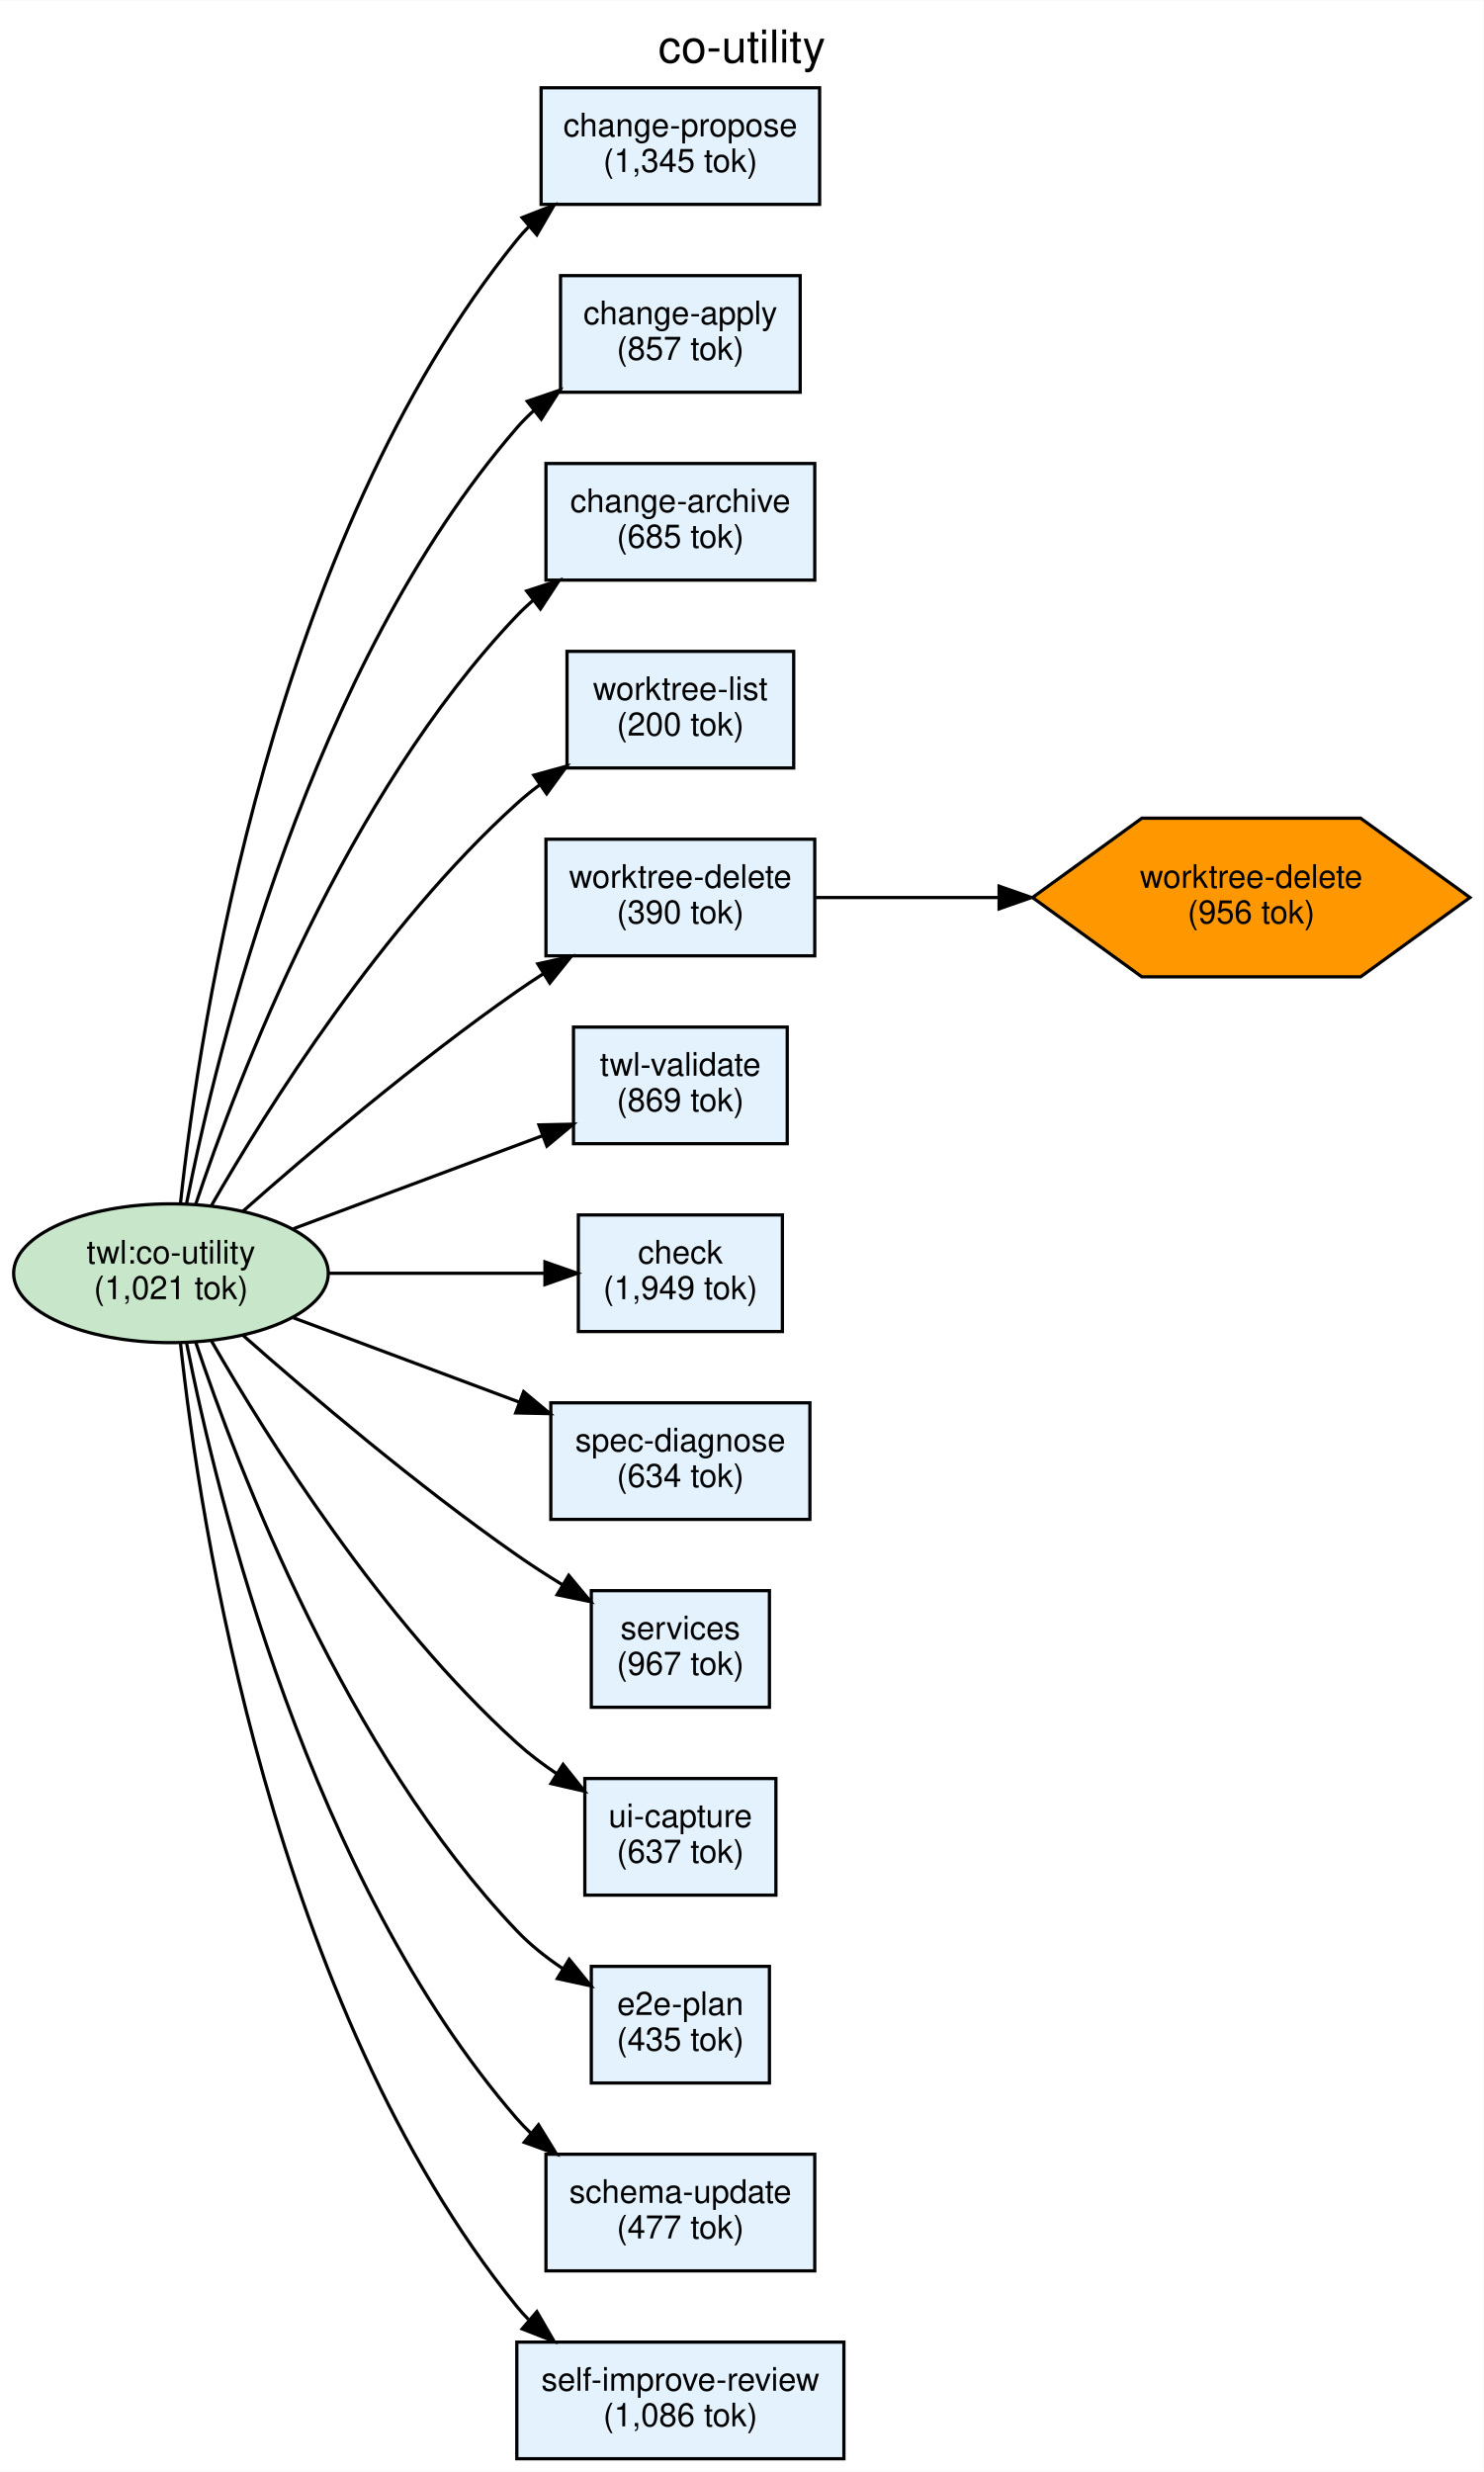
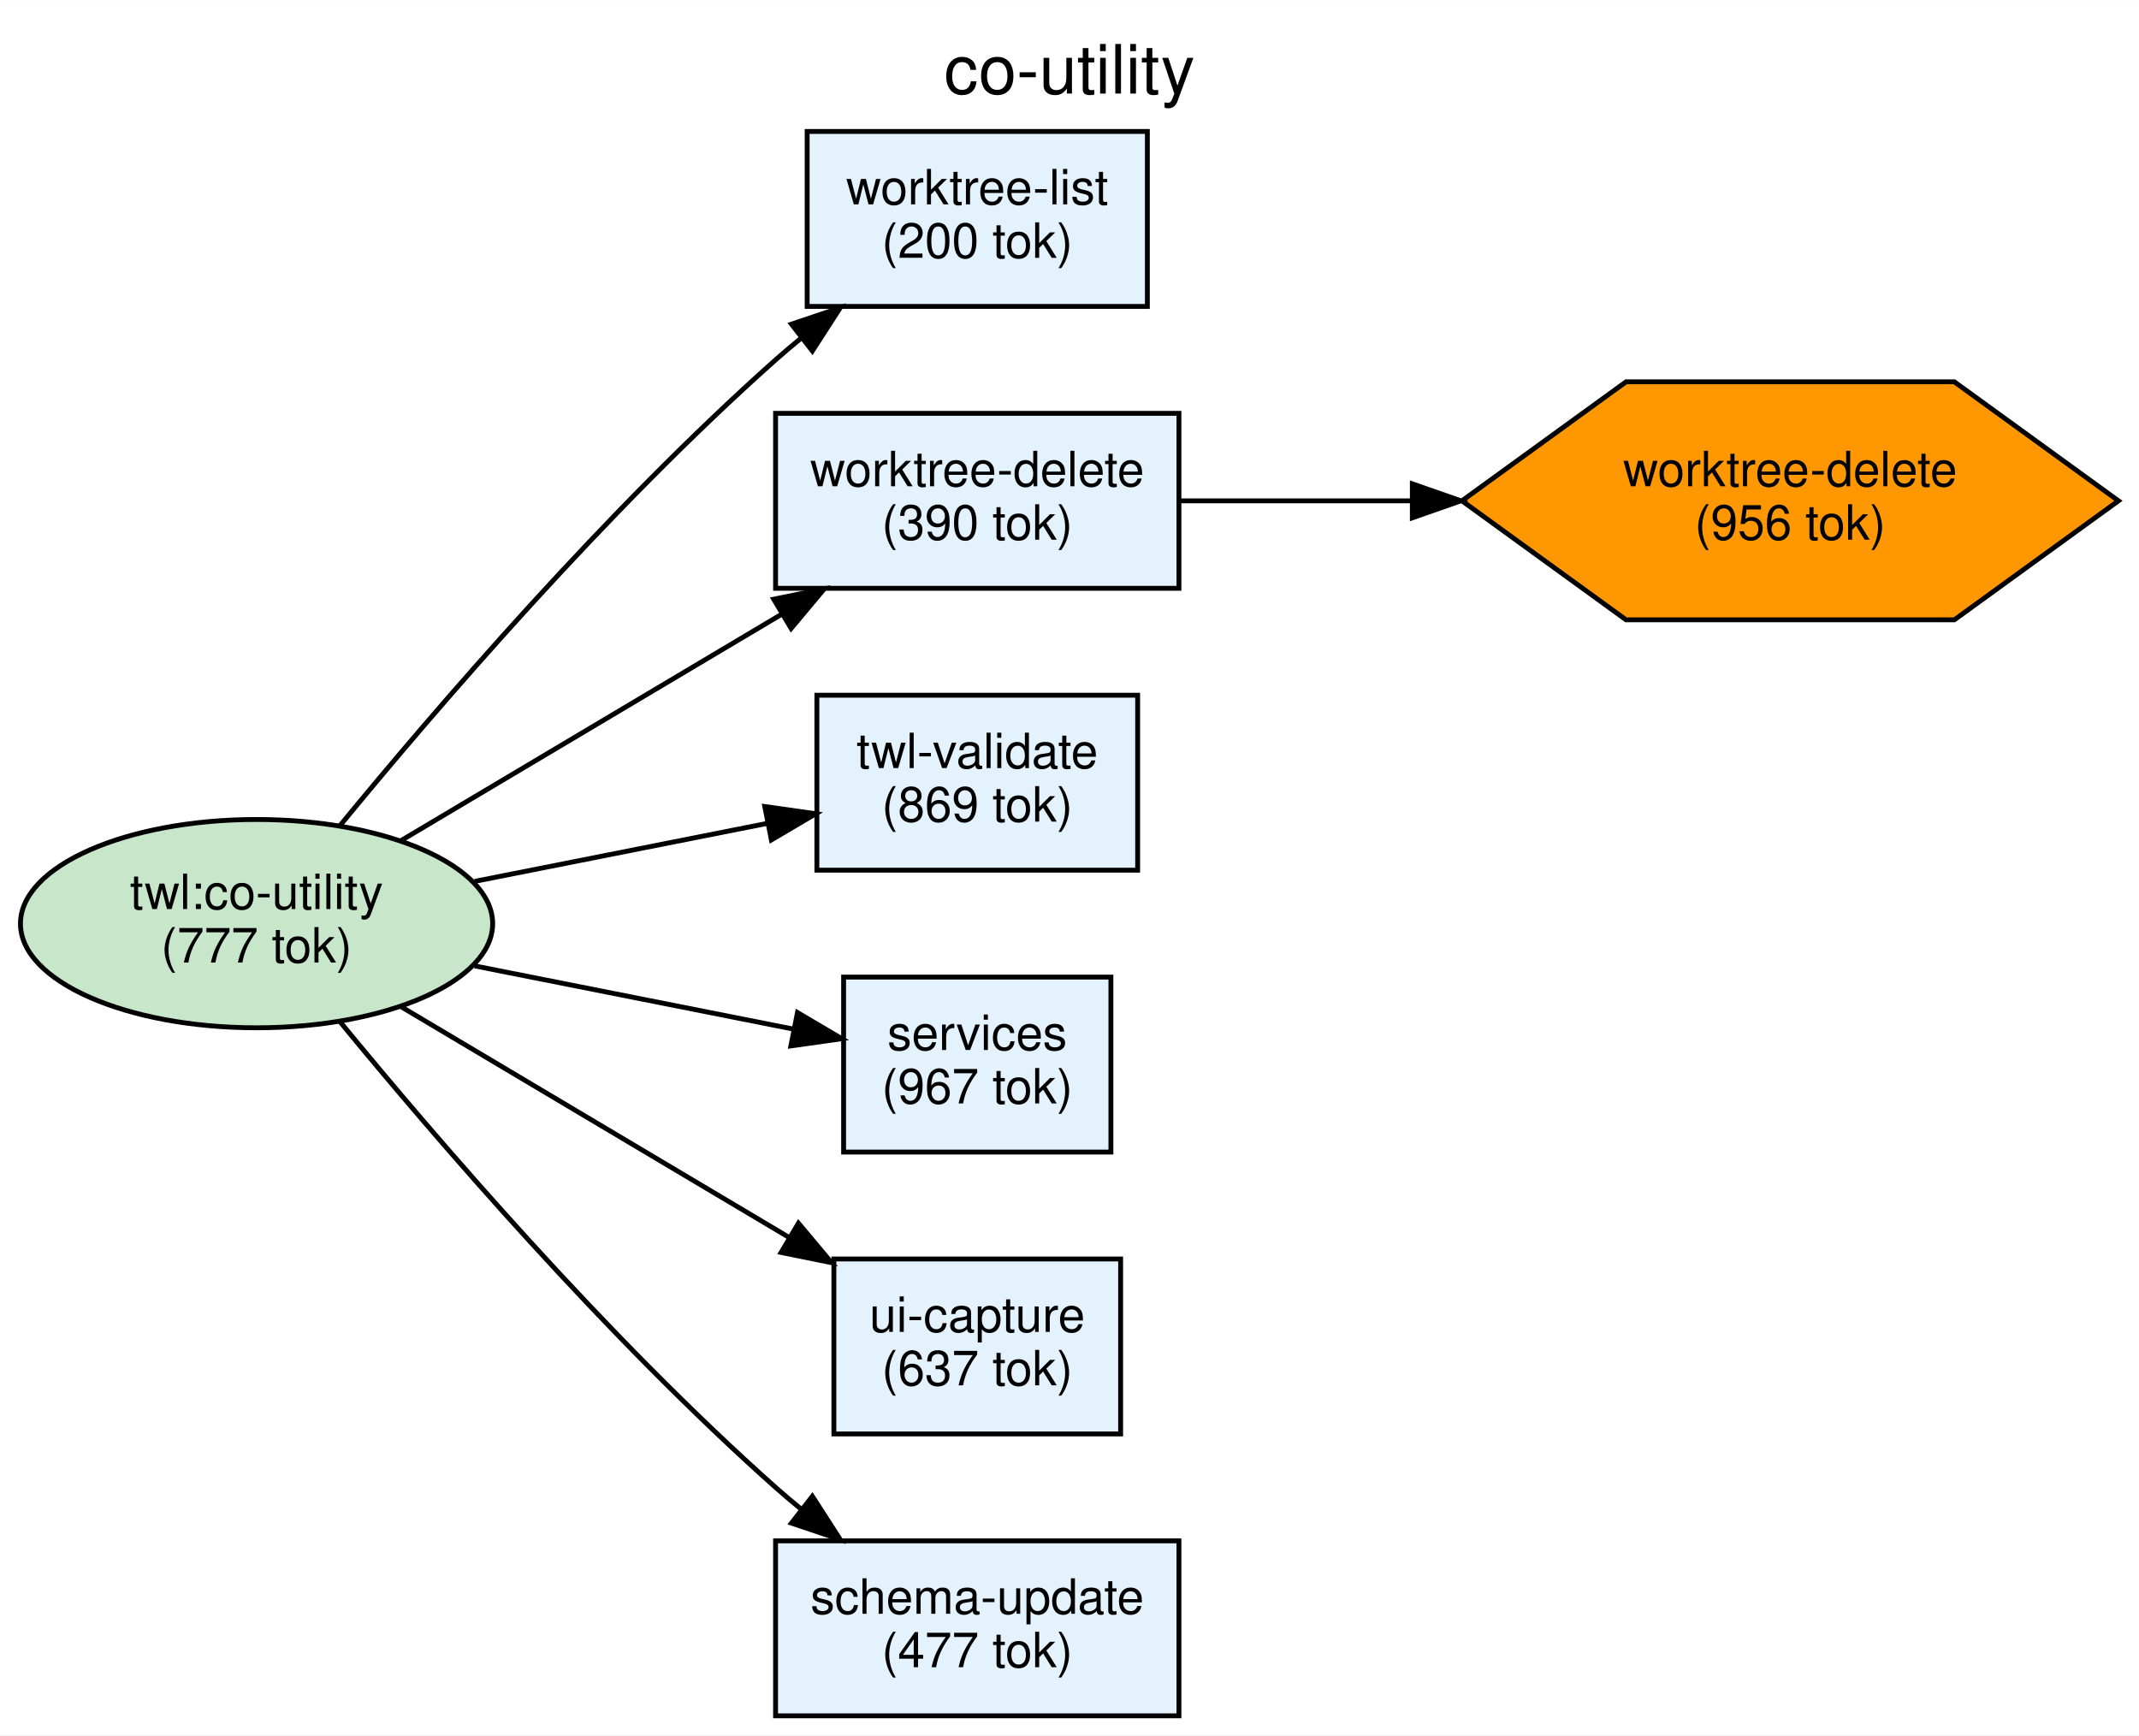
- <svg xmlns="http://www.w3.org/2000/svg" width="458pt" height="763pt" viewBox="0.00 0.00 458.12 763.00">
-   <g id="graph0" class="graph" transform="scale(1 1) rotate(0) translate(4 759)">
-     <polygon fill="white" stroke="transparent" points="-4,4 -4,-759 454.12,-759 454.12,4 -4,4" />
-     <text text-anchor="middle" x="225.06" y="-739.8" font-family="Helvetica,sans-Serif" font-size="14.00">co-utility</text>
+ <svg xmlns="http://www.w3.org/2000/svg" width="440pt" height="357pt" viewBox="0.00 0.00 440.12 357.00">
+   <g id="graph0" class="graph" transform="scale(1 1) rotate(0) translate(4 353)">
+     <polygon fill="white" stroke="transparent" points="-4,4 -4,-353 436.12,-353 436.12,4 -4,4" />
+     <text text-anchor="middle" x="216.06" y="-333.8" font-family="Helvetica,sans-Serif" font-size="14.00">co-utility</text>
    <g id="node1" class="node">
-       <ellipse fill="#c8e6c9" stroke="black" cx="48.79" cy="-366" rx="48.58" ry="21.43" />
-       <text text-anchor="middle" x="48.79" y="-369" font-family="Helvetica,sans-Serif" font-size="10.00">twl:co-utility</text>
-       <text text-anchor="middle" x="48.79" y="-358" font-family="Helvetica,sans-Serif" font-size="10.00">(1,021 tok)</text>
+       <ellipse fill="#c8e6c9" stroke="black" cx="48.79" cy="-163" rx="48.58" ry="21.43" />
+       <text text-anchor="middle" x="48.79" y="-166" font-family="Helvetica,sans-Serif" font-size="10.00">twl:co-utility</text>
+       <text text-anchor="middle" x="48.79" y="-155" font-family="Helvetica,sans-Serif" font-size="10.00">(777 tok)</text>
    </g>
    <g id="node2" class="node">
-       <polygon fill="#e3f2fd" stroke="black" points="256.58,-36 155.58,-36 155.58,0 256.58,0 256.58,-36" />
-       <text text-anchor="middle" x="206.08" y="-21" font-family="Helvetica,sans-Serif" font-size="10.00">self-improve-review</text>
-       <text text-anchor="middle" x="206.08" y="-10" font-family="Helvetica,sans-Serif" font-size="10.00">(1,086 tok)</text>
+       <polygon fill="#e3f2fd" stroke="black" points="232.08,-326 162.08,-326 162.08,-290 232.08,-290 232.08,-326" />
+       <text text-anchor="middle" x="197.08" y="-311" font-family="Helvetica,sans-Serif" font-size="10.00">worktree-list</text>
+       <text text-anchor="middle" x="197.08" y="-300" font-family="Helvetica,sans-Serif" font-size="10.00">(200 tok)</text>
    </g>
-     <g id="edge13" class="edge">
-       <path fill="none" stroke="black" d="M51.71,-344.54C57.65,-289.33 80.14,-140.2 155.58,-47 156.7,-45.62 157.91,-44.28 159.18,-43" />
-       <polygon fill="black" stroke="black" points="161.77,-45.39 167.09,-36.23 157.22,-40.08 161.77,-45.39" />
+     <g id="edge1" class="edge">
+       <path fill="none" stroke="black" d="M65.86,-183.06C85.66,-207.17 120.94,-248.22 155.58,-279 157.26,-280.49 159.02,-281.98 160.82,-283.45" />
+       <polygon fill="black" stroke="black" points="158.85,-286.35 168.89,-289.73 163.15,-280.83 158.85,-286.35" />
    </g>
    <g id="node3" class="node">
-       <polygon fill="#e3f2fd" stroke="black" points="241.08,-558 171.08,-558 171.08,-522 241.08,-522 241.08,-558" />
-       <text text-anchor="middle" x="206.08" y="-543" font-family="Helvetica,sans-Serif" font-size="10.00">worktree-list</text>
-       <text text-anchor="middle" x="206.08" y="-532" font-family="Helvetica,sans-Serif" font-size="10.00">(200 tok)</text>
+       <polygon fill="#e3f2fd" stroke="black" points="230.08,-210 164.08,-210 164.08,-174 230.08,-174 230.08,-210" />
+       <text text-anchor="middle" x="197.08" y="-195" font-family="Helvetica,sans-Serif" font-size="10.00">twl-validate</text>
+       <text text-anchor="middle" x="197.08" y="-184" font-family="Helvetica,sans-Serif" font-size="10.00">(869 tok)</text>
+     </g>
+     <g id="edge3" class="edge">
+       <path fill="none" stroke="black" d="M93.68,-171.7C112.8,-175.49 135.11,-179.91 154.02,-183.66" />
+       <polygon fill="black" stroke="black" points="153.36,-187.1 163.85,-185.61 154.72,-180.23 153.36,-187.1" />
+     </g>
+     <g id="node4" class="node">
+       <polygon fill="#e3f2fd" stroke="black" points="224.58,-152 169.58,-152 169.58,-116 224.58,-116 224.58,-152" />
+       <text text-anchor="middle" x="197.08" y="-137" font-family="Helvetica,sans-Serif" font-size="10.00">services</text>
+       <text text-anchor="middle" x="197.08" y="-126" font-family="Helvetica,sans-Serif" font-size="10.00">(967 tok)</text>
    </g>
    <g id="edge4" class="edge">
-       <path fill="none" stroke="black" d="M61.23,-386.8C78.58,-416.98 113.98,-473.38 155.58,-511 157.76,-512.97 160.1,-514.88 162.53,-516.7" />
-       <polygon fill="black" stroke="black" points="160.82,-519.77 171.03,-522.58 164.8,-514.02 160.82,-519.77" />
-     </g>
-     <g id="node4" class="node">
-       <polygon fill="#e3f2fd" stroke="black" points="249.08,-732 163.08,-732 163.08,-696 249.08,-696 249.08,-732" />
-       <text text-anchor="middle" x="206.08" y="-717" font-family="Helvetica,sans-Serif" font-size="10.00">change-propose</text>
-       <text text-anchor="middle" x="206.08" y="-706" font-family="Helvetica,sans-Serif" font-size="10.00">(1,345 tok)</text>
-     </g>
-     <g id="edge1" class="edge">
-       <path fill="none" stroke="black" d="M51.71,-387.46C57.65,-442.67 80.14,-591.8 155.58,-685 156.7,-686.38 157.91,-687.72 159.18,-689" />
-       <polygon fill="black" stroke="black" points="157.22,-691.92 167.09,-695.77 161.77,-686.61 157.22,-691.92" />
+       <path fill="none" stroke="black" d="M93.68,-154.3C114.61,-150.15 139.36,-145.24 159.29,-141.29" />
+       <polygon fill="black" stroke="black" points="160.09,-144.7 169.22,-139.32 158.73,-137.84 160.09,-144.7" />
    </g>
    <g id="node5" class="node">
-       <polygon fill="#e3f2fd" stroke="black" points="243.08,-674 169.08,-674 169.08,-638 243.08,-638 243.08,-674" />
-       <text text-anchor="middle" x="206.08" y="-659" font-family="Helvetica,sans-Serif" font-size="10.00">change-apply</text>
-       <text text-anchor="middle" x="206.08" y="-648" font-family="Helvetica,sans-Serif" font-size="10.00">(857 tok)</text>
+       <polygon fill="#e3f2fd" stroke="black" points="226.58,-94 167.58,-94 167.58,-58 226.58,-58 226.58,-94" />
+       <text text-anchor="middle" x="197.08" y="-79" font-family="Helvetica,sans-Serif" font-size="10.00">ui-capture</text>
+       <text text-anchor="middle" x="197.08" y="-68" font-family="Helvetica,sans-Serif" font-size="10.00">(637 tok)</text>
+     </g>
+     <g id="edge5" class="edge">
+       <path fill="none" stroke="black" d="M78.34,-146.02C101.15,-132.45 133.32,-113.33 158.27,-98.49" />
+       <polygon fill="black" stroke="black" points="160.29,-101.36 167.1,-93.24 156.72,-95.34 160.29,-101.36" />
+     </g>
+     <g id="node6" class="node">
+       <polygon fill="#e3f2fd" stroke="black" points="238.58,-268 155.58,-268 155.58,-232 238.58,-232 238.58,-268" />
+       <text text-anchor="middle" x="197.08" y="-253" font-family="Helvetica,sans-Serif" font-size="10.00">worktree-delete</text>
+       <text text-anchor="middle" x="197.08" y="-242" font-family="Helvetica,sans-Serif" font-size="10.00">(390 tok)</text>
    </g>
    <g id="edge2" class="edge">
-       <path fill="none" stroke="black" d="M53.58,-387.39C63.03,-435.34 91.62,-553.03 155.58,-627 157.23,-628.91 159.05,-630.73 160.97,-632.45" />
-       <polygon fill="black" stroke="black" points="158.81,-635.21 168.83,-638.63 163.13,-629.7 158.81,-635.21" />
-     </g>
-     <g id="node6" class="node">
-       <polygon fill="#e3f2fd" stroke="black" points="247.58,-616 164.58,-616 164.58,-580 247.58,-580 247.58,-616" />
-       <text text-anchor="middle" x="206.08" y="-601" font-family="Helvetica,sans-Serif" font-size="10.00">change-archive</text>
-       <text text-anchor="middle" x="206.08" y="-590" font-family="Helvetica,sans-Serif" font-size="10.00">(685 tok)</text>
-     </g>
-     <g id="edge3" class="edge">
-       <path fill="none" stroke="black" d="M56.35,-387.04C69.6,-426.72 102.84,-513.58 155.58,-569 157.14,-570.64 158.82,-572.22 160.57,-573.73" />
-       <polygon fill="black" stroke="black" points="158.62,-576.65 168.69,-579.95 162.88,-571.09 158.62,-576.65" />
+       <path fill="none" stroke="black" d="M78.34,-179.98C100.71,-193.28 132.07,-211.93 156.8,-226.64" />
+       <polygon fill="black" stroke="black" points="155.2,-229.76 165.58,-231.86 158.78,-223.74 155.2,-229.76" />
    </g>
    <g id="node7" class="node">
-       <polygon fill="#e3f2fd" stroke="black" points="237.58,-384 174.58,-384 174.58,-348 237.58,-348 237.58,-384" />
-       <text text-anchor="middle" x="206.08" y="-369" font-family="Helvetica,sans-Serif" font-size="10.00">check</text>
-       <text text-anchor="middle" x="206.08" y="-358" font-family="Helvetica,sans-Serif" font-size="10.00">(1,949 tok)</text>
+       <polygon fill="#e3f2fd" stroke="black" points="238.58,-36 155.58,-36 155.58,0 238.58,0 238.58,-36" />
+       <text text-anchor="middle" x="197.08" y="-21" font-family="Helvetica,sans-Serif" font-size="10.00">schema-update</text>
+       <text text-anchor="middle" x="197.08" y="-10" font-family="Helvetica,sans-Serif" font-size="10.00">(477 tok)</text>
+     </g>
+     <g id="edge6" class="edge">
+       <path fill="none" stroke="black" d="M65.86,-142.94C85.66,-118.83 120.94,-77.78 155.58,-47 157.26,-45.51 159.02,-44.02 160.82,-42.55" />
+       <polygon fill="black" stroke="black" points="163.15,-45.17 168.89,-36.27 158.85,-39.65 163.15,-45.17" />
+     </g>
+     <g id="node8" class="node">
+       <polygon fill="#ff9800" stroke="black" points="431.89,-250 398.12,-274.49 330.58,-274.49 296.81,-250 330.58,-225.51 398.12,-225.51 431.89,-250" />
+       <text text-anchor="middle" x="364.35" y="-253" font-family="Helvetica,sans-Serif" font-size="10.00">worktree-delete</text>
+       <text text-anchor="middle" x="364.35" y="-242" font-family="Helvetica,sans-Serif" font-size="10.00">(956 tok)</text>
    </g>
    <g id="edge7" class="edge">
-       <path fill="none" stroke="black" d="M97.65,-366C118.9,-366 143.66,-366 164.04,-366" />
-       <polygon fill="black" stroke="black" points="164.27,-369.5 174.27,-366 164.27,-362.5 164.27,-369.5" />
-     </g>
-     <g id="node8" class="node">
-       <polygon fill="#e3f2fd" stroke="black" points="239.08,-442 173.08,-442 173.08,-406 239.08,-406 239.08,-442" />
-       <text text-anchor="middle" x="206.08" y="-427" font-family="Helvetica,sans-Serif" font-size="10.00">twl-validate</text>
-       <text text-anchor="middle" x="206.08" y="-416" font-family="Helvetica,sans-Serif" font-size="10.00">(869 tok)</text>
-     </g>
-     <g id="edge6" class="edge">
-       <path fill="none" stroke="black" d="M86.59,-379.75C109.69,-388.37 139.53,-399.52 163.48,-408.46" />
-       <polygon fill="black" stroke="black" points="162.42,-411.8 173.01,-412.02 164.87,-405.25 162.42,-411.8" />
-     </g>
-     <g id="node9" class="node">
-       <polygon fill="#e3f2fd" stroke="black" points="233.58,-268 178.58,-268 178.58,-232 233.58,-232 233.58,-268" />
-       <text text-anchor="middle" x="206.08" y="-253" font-family="Helvetica,sans-Serif" font-size="10.00">services</text>
-       <text text-anchor="middle" x="206.08" y="-242" font-family="Helvetica,sans-Serif" font-size="10.00">(967 tok)</text>
-     </g>
-     <g id="edge9" class="edge">
-       <path fill="none" stroke="black" d="M70.88,-346.96C91.69,-328.6 124.77,-300.5 155.58,-279 160.07,-275.87 164.92,-272.74 169.76,-269.76" />
-       <polygon fill="black" stroke="black" points="171.61,-272.74 178.39,-264.6 168.02,-266.73 171.61,-272.74" />
-     </g>
-     <g id="node10" class="node">
-       <polygon fill="#e3f2fd" stroke="black" points="235.58,-210 176.58,-210 176.58,-174 235.58,-174 235.58,-210" />
-       <text text-anchor="middle" x="206.08" y="-195" font-family="Helvetica,sans-Serif" font-size="10.00">ui-capture</text>
-       <text text-anchor="middle" x="206.08" y="-184" font-family="Helvetica,sans-Serif" font-size="10.00">(637 tok)</text>
-     </g>
-     <g id="edge10" class="edge">
-       <path fill="none" stroke="black" d="M61.23,-345.2C78.58,-315.02 113.98,-258.62 155.58,-221 159.36,-217.58 163.61,-214.37 167.99,-211.42" />
-       <polygon fill="black" stroke="black" points="169.87,-214.37 176.48,-206.08 166.15,-208.44 169.87,-214.37" />
-     </g>
-     <g id="node11" class="node">
-       <polygon fill="#e3f2fd" stroke="black" points="233.58,-152 178.58,-152 178.58,-116 233.58,-116 233.58,-152" />
-       <text text-anchor="middle" x="206.08" y="-137" font-family="Helvetica,sans-Serif" font-size="10.00">e2e-plan</text>
-       <text text-anchor="middle" x="206.08" y="-126" font-family="Helvetica,sans-Serif" font-size="10.00">(435 tok)</text>
-     </g>
-     <g id="edge11" class="edge">
-       <path fill="none" stroke="black" d="M56.35,-344.96C69.6,-305.28 102.84,-218.42 155.58,-163 159.72,-158.66 164.64,-154.75 169.76,-151.32" />
-       <polygon fill="black" stroke="black" points="171.76,-154.2 178.46,-145.99 168.1,-148.23 171.76,-154.2" />
-     </g>
-     <g id="node12" class="node">
-       <polygon fill="#e3f2fd" stroke="black" points="247.58,-500 164.58,-500 164.58,-464 247.58,-464 247.58,-500" />
-       <text text-anchor="middle" x="206.08" y="-485" font-family="Helvetica,sans-Serif" font-size="10.00">worktree-delete</text>
-       <text text-anchor="middle" x="206.08" y="-474" font-family="Helvetica,sans-Serif" font-size="10.00">(390 tok)</text>
-     </g>
-     <g id="edge5" class="edge">
-       <path fill="none" stroke="black" d="M70.88,-385.04C91.69,-403.4 124.77,-431.5 155.58,-453 158.24,-454.85 161.01,-456.7 163.84,-458.52" />
-       <polygon fill="black" stroke="black" points="162.06,-461.53 172.4,-463.84 165.76,-455.59 162.06,-461.53" />
-     </g>
-     <g id="node13" class="node">
-       <polygon fill="#e3f2fd" stroke="black" points="247.58,-94 164.58,-94 164.58,-58 247.58,-58 247.58,-94" />
-       <text text-anchor="middle" x="206.08" y="-79" font-family="Helvetica,sans-Serif" font-size="10.00">schema-update</text>
-       <text text-anchor="middle" x="206.08" y="-68" font-family="Helvetica,sans-Serif" font-size="10.00">(477 tok)</text>
-     </g>
-     <g id="edge12" class="edge">
-       <path fill="none" stroke="black" d="M53.58,-344.61C63.03,-296.66 91.62,-178.97 155.58,-105 156.9,-103.47 158.32,-102.01 159.82,-100.6" />
-       <polygon fill="black" stroke="black" points="162.29,-103.1 167.83,-94.07 157.87,-97.68 162.29,-103.1" />
-     </g>
-     <g id="node14" class="node">
-       <polygon fill="#e3f2fd" stroke="black" points="246.08,-326 166.08,-326 166.08,-290 246.08,-290 246.08,-326" />
-       <text text-anchor="middle" x="206.08" y="-311" font-family="Helvetica,sans-Serif" font-size="10.00">spec-diagnose</text>
-       <text text-anchor="middle" x="206.08" y="-300" font-family="Helvetica,sans-Serif" font-size="10.00">(634 tok)</text>
-     </g>
-     <g id="edge8" class="edge">
-       <path fill="none" stroke="black" d="M86.59,-352.25C107.47,-344.46 133.85,-334.6 156.42,-326.18" />
-       <polygon fill="black" stroke="black" points="157.69,-329.44 165.83,-322.66 155.24,-322.88 157.69,-329.44" />
-     </g>
-     <g id="node15" class="node">
-       <polygon fill="#ff9800" stroke="black" points="449.89,-482 416.12,-506.49 348.58,-506.49 314.81,-482 348.58,-457.51 416.12,-457.51 449.89,-482" />
-       <text text-anchor="middle" x="382.35" y="-485" font-family="Helvetica,sans-Serif" font-size="10.00">worktree-delete</text>
-       <text text-anchor="middle" x="382.35" y="-474" font-family="Helvetica,sans-Serif" font-size="10.00">(956 tok)</text>
-     </g>
-     <g id="edge14" class="edge">
-       <path fill="none" stroke="black" d="M247.94,-482C264.82,-482 284.96,-482 304.41,-482" />
-       <polygon fill="black" stroke="black" points="304.5,-485.5 314.5,-482 304.5,-478.5 304.5,-485.5" />
+       <path fill="none" stroke="black" d="M238.93,-250C253.34,-250 270.05,-250 286.45,-250" />
+       <polygon fill="black" stroke="black" points="286.6,-253.5 296.6,-250 286.6,-246.5 286.6,-253.5" />
    </g>
  </g>
</svg>
